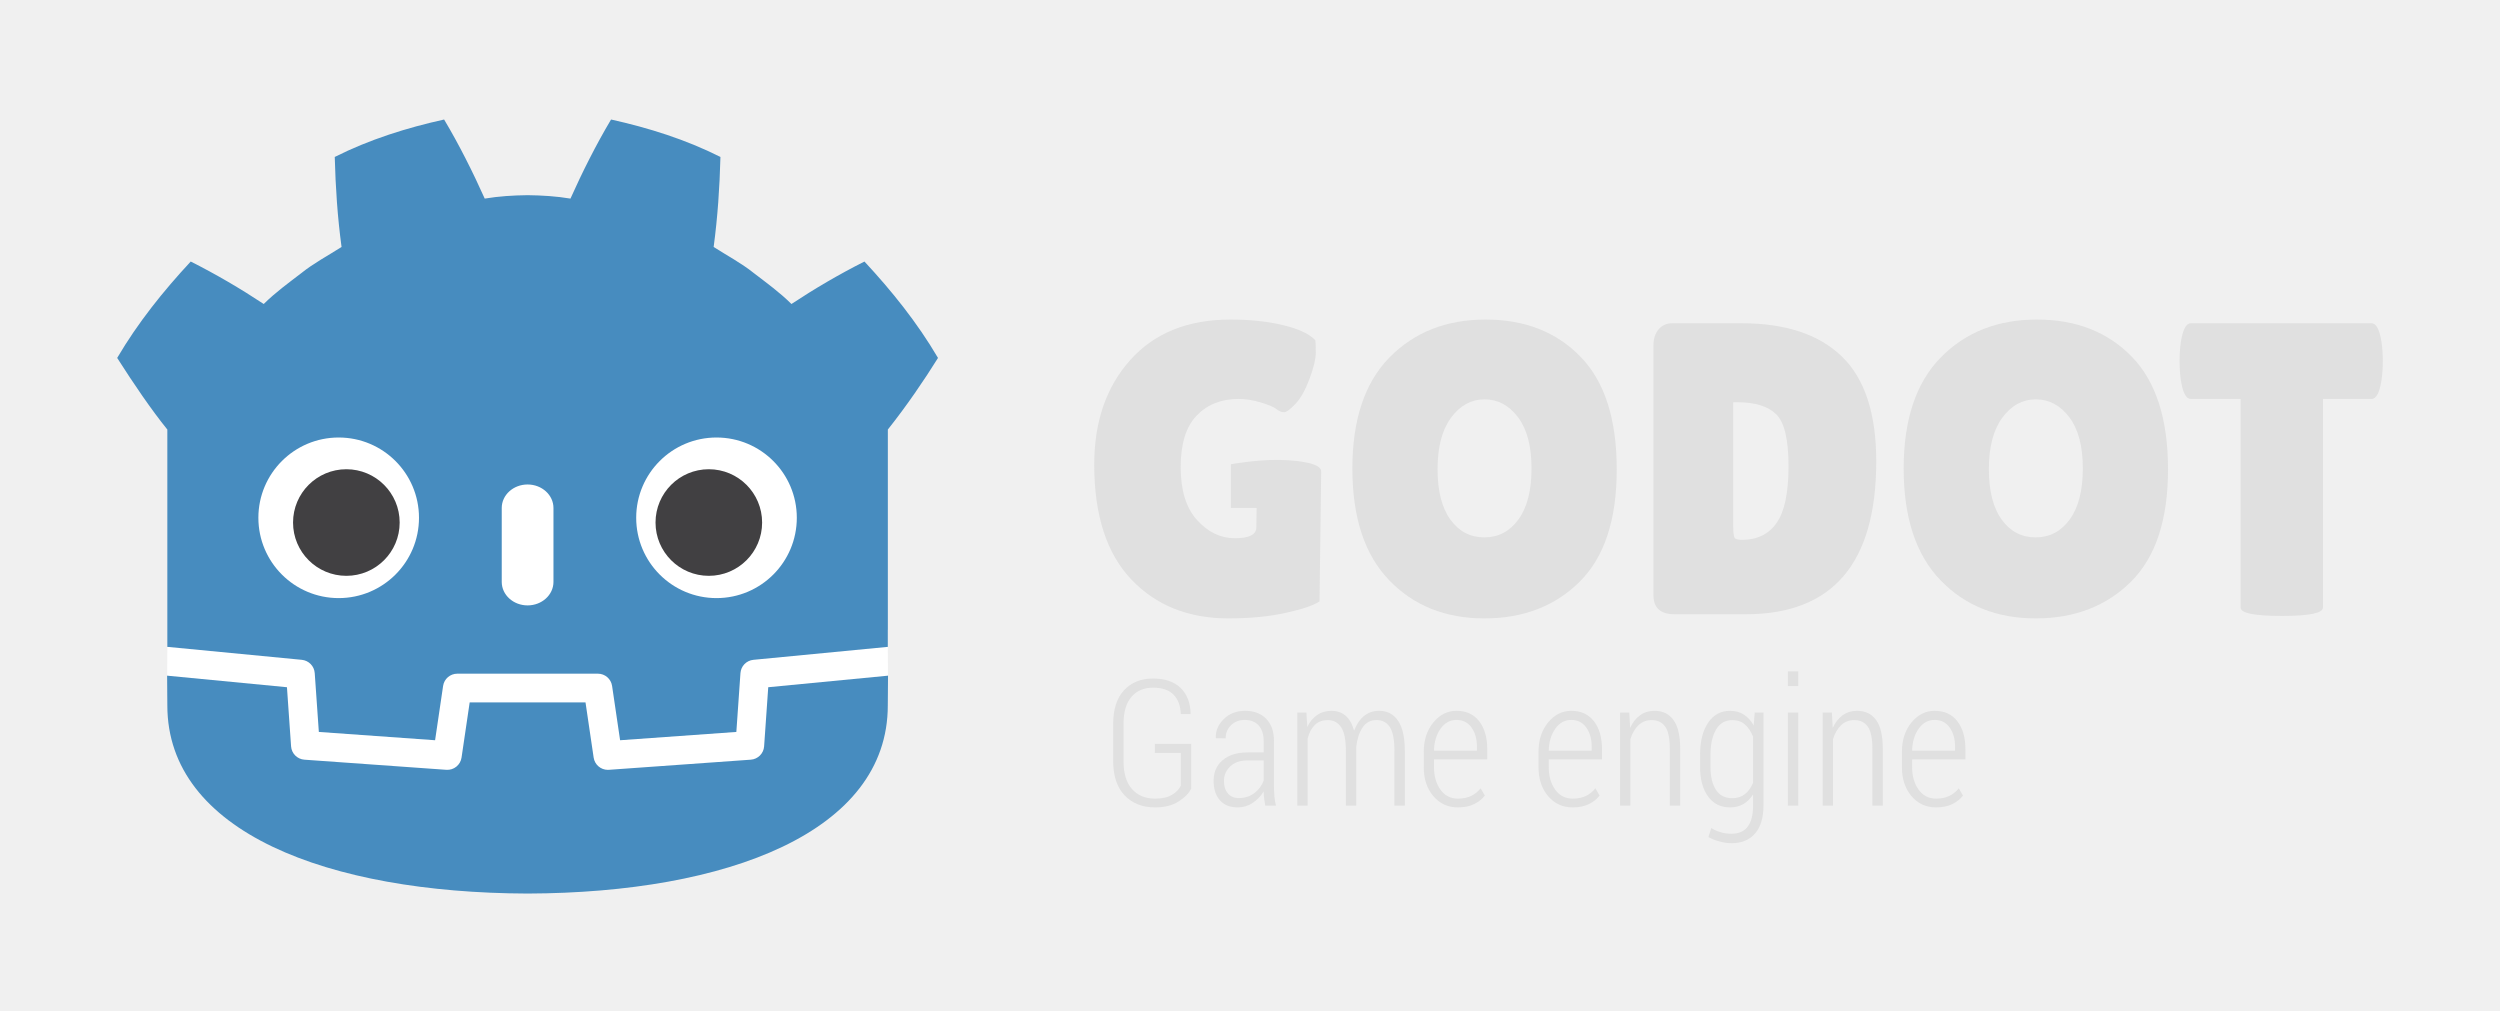
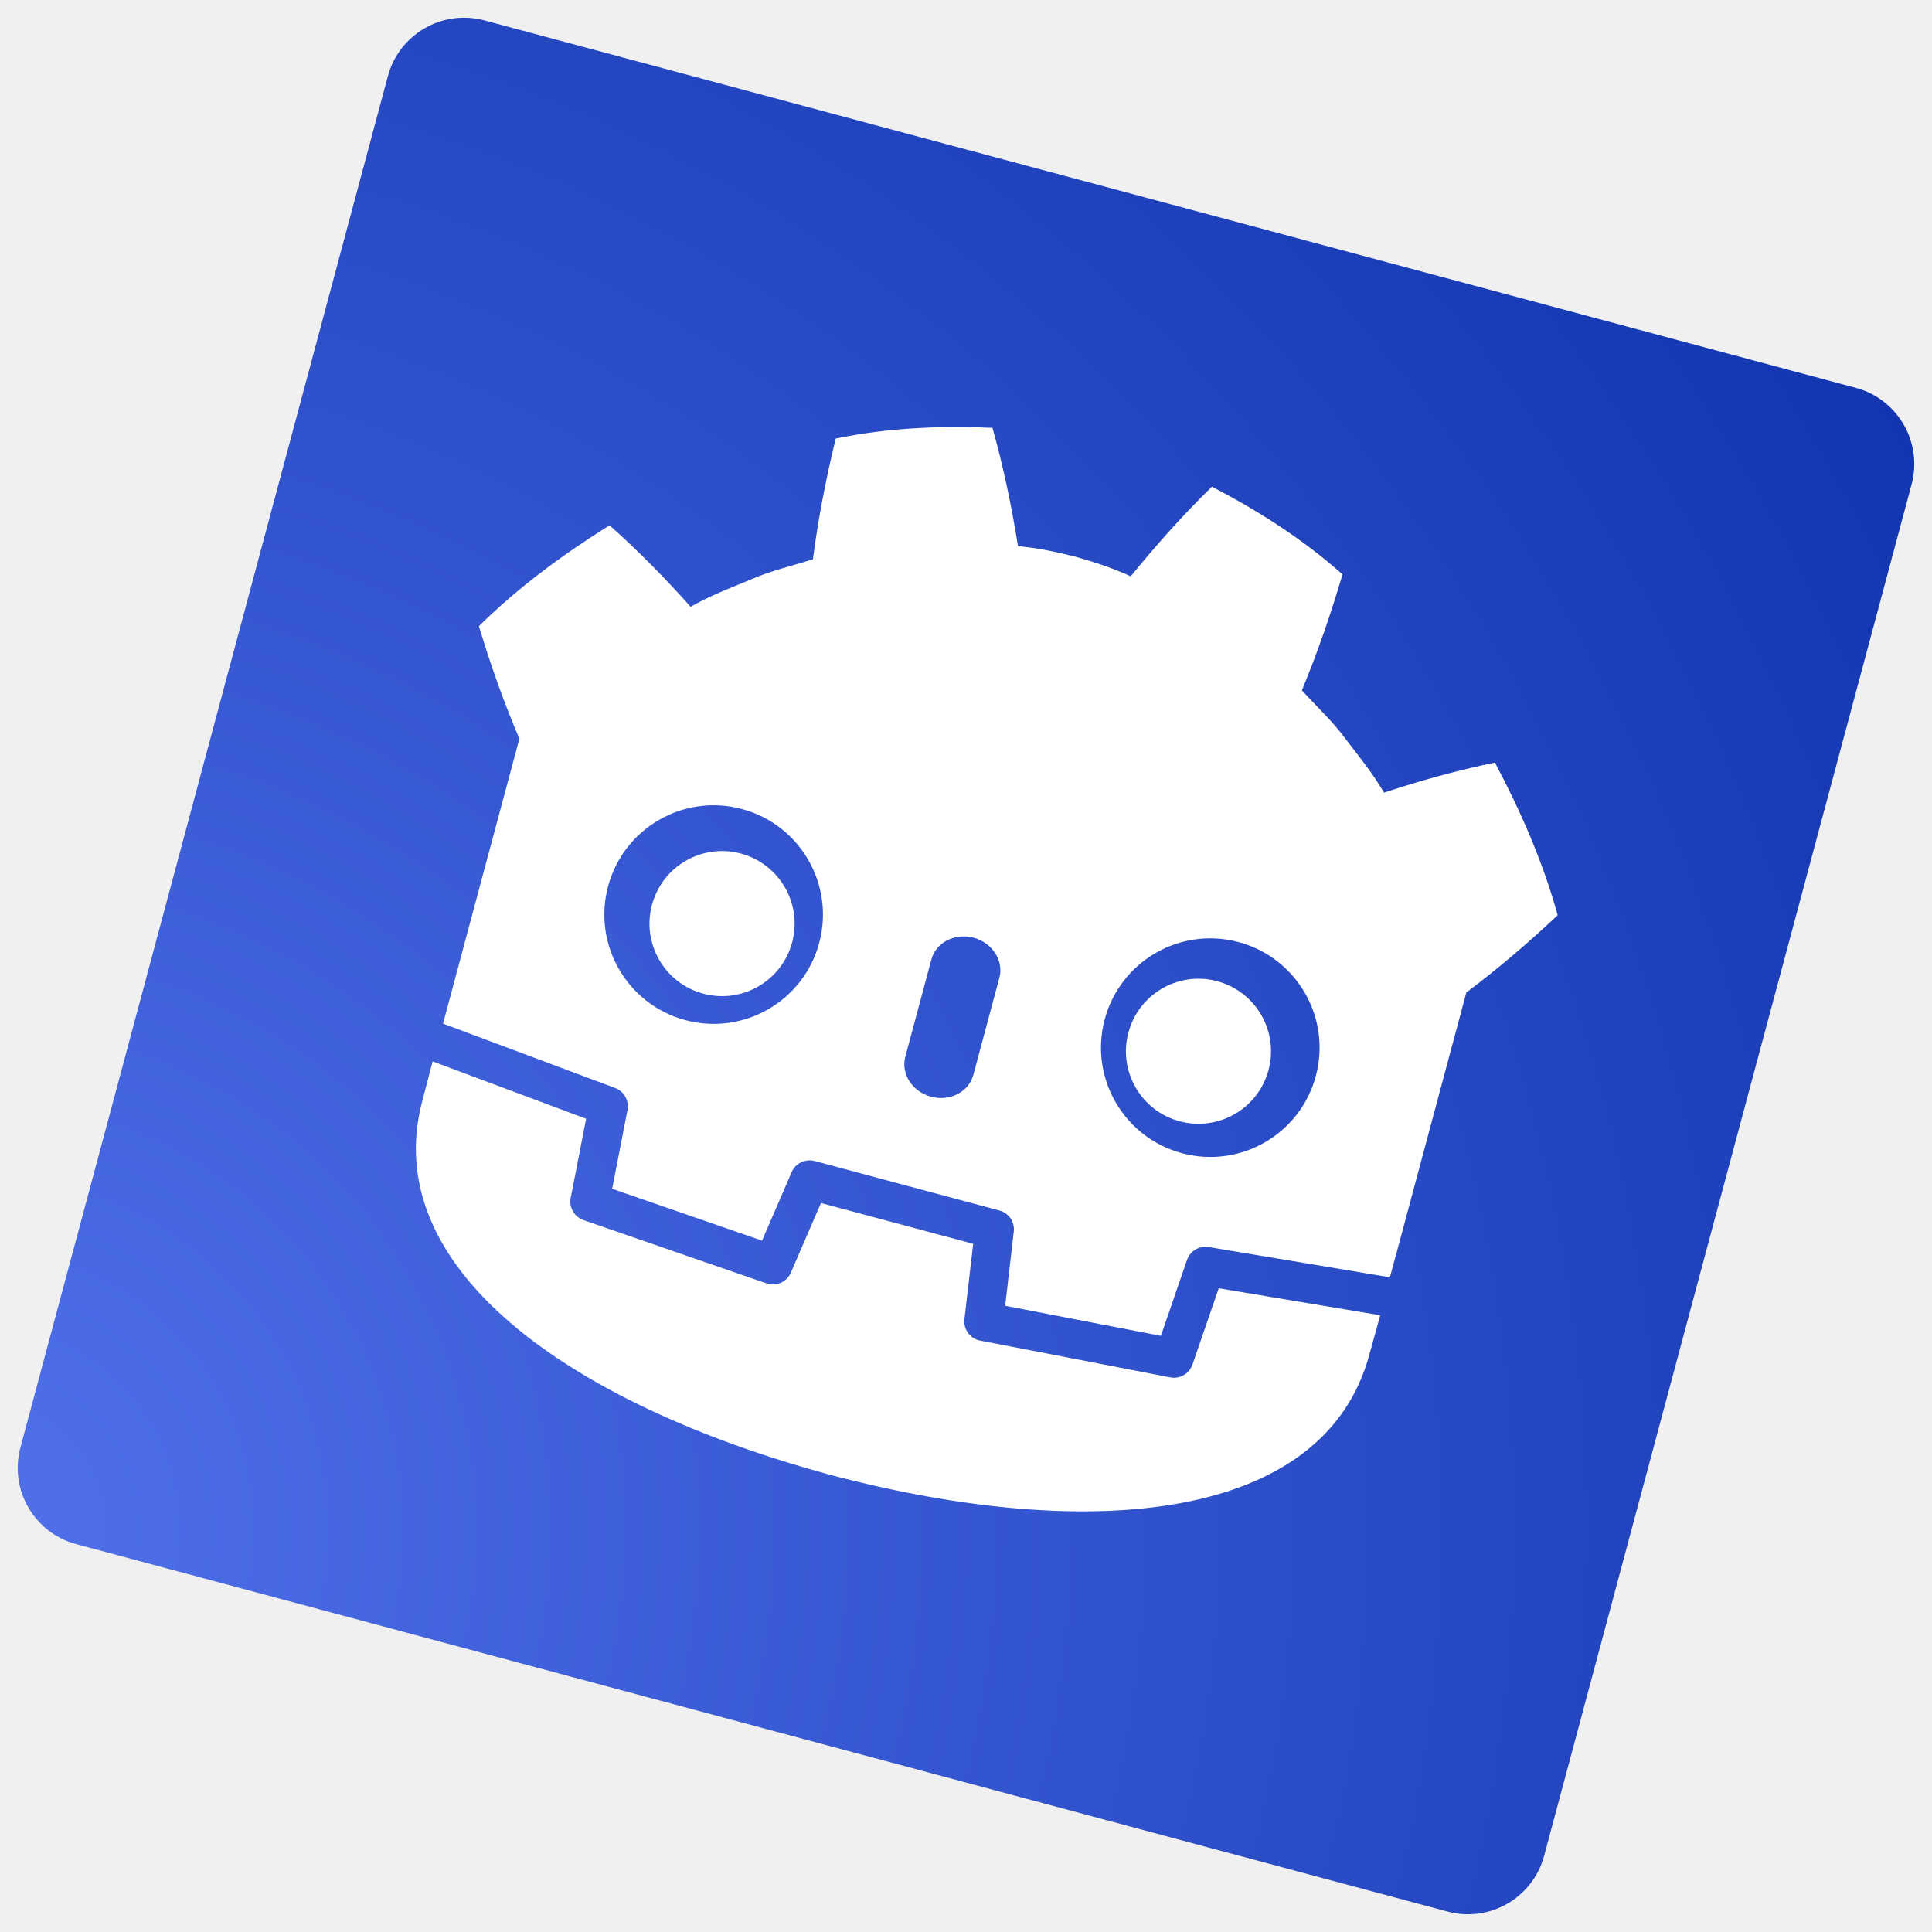
- <svg xmlns="http://www.w3.org/2000/svg" xml:space="preserve" width="1024" height="414" viewBox="0 0 960 388.125">
+ <svg xmlns="http://www.w3.org/2000/svg" width="128" height="128" viewBox="0 0 128 128" role="img" aria-labelledby="t d">
  <defs>
-     <clipPath id="a" clipPathUnits="userSpaceOnUse">
-       <path d="M 0,595.276 H 841.89 V 0 H 0 Z" />
-     </clipPath>
+     <radialGradient id="luau_gradient" cx="0" cy="0" r="1" gradientUnits="userSpaceOnUse" gradientTransform="translate(9.1312 116.255) rotate(-45) scale(192.142)">
+       <stop stop-color="#5071EA" />
+       <stop offset="1" stop-color="#00239F" />
+     </radialGradient>
  </defs>
-   <g clip-path="url(#a)" transform="matrix(1.25 0 0 -1.25 -94.25 597.499)">
-     <path fill="#e0e0e0" d="m 0,0 c -3.611,0 -6.636,-1.659 -9.09,-4.967 -2.441,-3.311 -3.668,-7.958 -3.668,-13.938 0,-5.993 1.166,-10.581 3.503,-13.778 2.333,-3.207 5.398,-4.804 9.2,-4.804 3.8,0 6.887,1.617 9.258,4.862 2.371,3.233 3.559,7.861 3.559,13.886 0,6.02 -1.227,10.654 -3.673,13.89 C 6.646,-1.617 3.616,0 0,0 m -0.055,-59.493 c -10.573,0 -19.195,3.46 -25.859,10.379 -6.655,6.925 -9.984,17.03 -9.984,30.314 0,13.292 3.367,23.356 10.101,30.209 6.736,6.844 15.431,10.269 26.082,10.269 10.649,0 19.251,-3.363 25.794,-10.109 6.555,-6.733 9.827,-16.94 9.827,-30.591 0,-13.661 -3.348,-23.822 -10.05,-30.49 -6.702,-6.654 -15.333,-9.981 -25.911,-9.981" transform="translate(531.45 355.316)scale(1.13105)" />
-     <path fill="#e0e0e0" d="m 0,0 v -33.768 c 0,-1.577 0.116,-2.571 0.342,-2.988 0.224,-0.415 0.903,-0.623 2.029,-0.623 4.144,0 7.283,1.548 9.429,4.634 2.151,3.083 3.215,8.216 3.215,15.405 0,7.192 -1.113,11.878 -3.325,14.055 C 9.467,-1.102 5.946,0 1.129,0 Z m -21.675,-52.392 v 67.735 c 0,1.883 0.468,3.369 1.413,4.471 0.939,1.085 2.161,1.636 3.671,1.636 H 2.263 c 11.965,0 21.053,-3.018 27.257,-9.04 6.215,-6.02 9.322,-15.499 9.322,-28.447 0,-27.7 -11.821,-41.547 -35.456,-41.547 h -19.302 c -3.836,0 -5.759,1.727 -5.759,5.192" transform="translate(607.851 354.431)scale(1.13105)" />
-     <path fill="#e0e0e0" d="m 0,0 c -3.612,0 -6.645,-1.659 -9.095,-4.967 -2.44,-3.311 -3.662,-7.958 -3.662,-13.938 0,-5.993 1.169,-10.581 3.499,-13.778 2.33,-3.207 5.398,-4.804 9.2,-4.804 3.801,0 6.89,1.617 9.258,4.862 2.372,3.233 3.56,7.861 3.56,13.886 0,6.02 -1.225,10.654 -3.671,13.89 C 6.642,-1.617 3.616,0 0,0 m -0.058,-59.493 c -10.577,0 -19.193,3.46 -25.851,10.379 -6.663,6.925 -9.993,17.03 -9.993,30.314 0,13.292 3.367,23.356 10.1,30.209 6.741,6.844 15.431,10.269 26.086,10.269 10.651,0 19.246,-3.363 25.797,-10.109 6.55,-6.733 9.822,-16.94 9.822,-30.591 0,-13.661 -3.349,-23.822 -10.05,-30.49 -6.699,-6.654 -15.338,-9.981 -25.911,-9.981" transform="translate(700.81 355.316)scale(1.13105)" />
-     <path fill="#e0e0e0" d="m 0,0 c 0,-1.496 -3.721,-2.255 -11.176,-2.255 -7.448,0 -11.18,0.759 -11.18,2.255 v 56.681 h -13.545 c -1.281,0 -2.185,1.727 -2.71,5.198 -0.226,1.652 -0.334,3.343 -0.334,5.077 0,1.724 0.108,3.422 0.334,5.077 0.525,3.462 1.429,5.202 2.71,5.202 h 49.112 c 1.279,0 2.179,-1.74 2.712,-5.202 0.221,-1.655 0.335,-3.353 0.335,-5.077 0,-1.734 -0.114,-3.425 -0.335,-5.077 C 15.39,58.408 14.49,56.681 13.211,56.681 H 0 Z" transform="translate(789.011 291.335)scale(1.13105)" />
-     <path fill="#e0e0e0" d="m 0,0 c -6.078,0.094 -13.034,-1.173 -13.034,-1.173 v -11.863 h 6.995 l -0.078,-5.288 c 0,-1.959 -1.942,-2.943 -5.815,-2.943 -3.878,0 -7.303,1.642 -10.274,4.917 -2.978,3.279 -4.459,8.072 -4.459,14.388 0,6.329 1.447,10.995 4.345,14.006 2.892,3.008 6.683,4.517 11.346,4.517 1.959,0 3.987,-0.316 6.096,-0.961 2.11,-0.639 3.519,-1.238 4.238,-1.799 0.713,-0.577 1.391,-0.85 2.032,-0.85 0.638,0 1.671,0.746 3.1,2.255 1.431,1.505 2.713,3.786 3.844,6.827 1.126,3.057 1.69,5.4 1.69,7.062 0,1.649 -0.036,2.786 -0.109,3.386 -1.581,1.73 -4.499,3.102 -8.755,4.122 -4.248,1.017 -9.011,1.522 -14.28,1.522 -11.594,0 -20.66,-3.65 -27.207,-10.95 -6.552,-7.303 -9.822,-16.783 -9.822,-28.452 0,-13.701 3.347,-24.087 10.041,-31.162 6.706,-7.074 15.51,-10.607 26.425,-10.607 5.87,0 11.08,0.505 15.632,1.522 4.557,1.013 7.586,2.053 9.093,3.105 l 0.452,35.33 C 11.496,-1.036 6.078,-0.104 0,0" transform="translate(468.265 336.713)scale(1.13105)" />
-     <path fill="#e0e0e0" d="m 0,0 c -0.624,-1.28 -1.771,-2.454 -3.449,-3.516 -1.676,-1.069 -3.805,-1.6 -6.391,-1.6 -3.412,0 -6.156,1.075 -8.24,3.249 -2.076,2.157 -3.116,5.266 -3.116,9.323 v 10.116 c 0,3.969 0.98,7.013 2.946,9.138 1.962,2.108 4.59,3.177 7.872,3.177 3.208,0 5.695,-0.844 7.455,-2.513 1.755,-1.675 2.677,-4.015 2.757,-7.003 L -0.21,20.238 h -2.619 c -0.094,2.29 -0.759,4.057 -2.01,5.305 -1.244,1.238 -3.095,1.864 -5.539,1.864 -2.473,0 -4.432,-0.837 -5.866,-2.516 -1.43,-1.675 -2.143,-4.103 -2.143,-7.293 V 7.424 c 0,-3.308 0.771,-5.83 2.311,-7.567 1.54,-1.724 3.616,-2.588 6.236,-2.588 1.913,0 3.451,0.339 4.602,1.033 1.155,0.684 1.956,1.519 2.409,2.51 v 8.861 h -7.06 v 2.463 H 0 Z" transform="translate(441.347 235.751)scale(1.13105)" />
-     <path fill="#e0e0e0" d="m 0,0 c 1.553,0 2.936,0.44 4.144,1.336 1.21,0.9 2.058,2.037 2.561,3.422 v 5.468 H 2.213 c -1.91,0 -3.44,-0.541 -4.585,-1.623 C -3.52,7.528 -4.088,6.185 -4.088,4.588 -4.088,3.239 -3.733,2.131 -3.014,1.277 -2.296,0.42 -1.292,0 0,0 M 7.124,-2.04 C 6.984,-1.164 6.875,-0.453 6.806,0.104 6.739,0.671 6.705,1.235 6.705,1.808 5.938,0.554 4.948,-0.486 3.725,-1.301 2.504,-2.122 1.146,-2.529 -0.35,-2.529 c -2.092,0 -3.701,0.648 -4.84,1.946 -1.132,1.303 -1.704,3.059 -1.704,5.276 0,2.343 0.823,4.223 2.473,5.618 1.649,1.395 3.89,2.092 6.709,2.092 h 4.417 v 3.106 c 0,1.786 -0.456,3.193 -1.351,4.21 -0.914,1.004 -2.17,1.512 -3.791,1.512 -1.508,0 -2.752,-0.479 -3.728,-1.45 -0.973,-0.965 -1.456,-2.144 -1.456,-3.549 l -2.623,0.023 -0.046,0.137 c -0.074,1.906 0.647,3.591 2.168,5.084 1.515,1.489 3.459,2.229 5.825,2.229 2.338,0 4.22,-0.711 5.657,-2.128 1.429,-1.431 2.146,-3.471 2.146,-6.124 V 3.057 c 0,-0.903 0.042,-1.78 0.121,-2.617 0.081,-0.848 0.212,-1.665 0.417,-2.48 z" transform="translate(456.015 232.825)scale(1.13105)" />
-     <path fill="#e0e0e0" d="m 0,0 0.24,-3.923 c 0.664,1.404 1.554,2.486 2.657,3.255 1.107,0.759 2.41,1.138 3.906,1.138 1.527,0 2.814,-0.444 3.852,-1.343 1.039,-0.896 1.805,-2.252 2.292,-4.074 0.623,1.682 1.505,3.011 2.65,3.973 1.145,0.964 2.534,1.444 4.143,1.444 2.217,0 3.937,-0.897 5.156,-2.692 1.224,-1.799 1.834,-4.559 1.834,-8.288 v -14.765 h -2.823 v 14.814 c 0,3.1 -0.429,5.283 -1.263,6.538 -0.839,1.257 -2.042,1.89 -3.598,1.89 -1.637,0 -2.915,-0.691 -3.834,-2.096 -0.914,-1.405 -1.478,-3.161 -1.683,-5.282 v -0.655 -15.209 H 10.72 v 14.798 c 0,3.027 -0.424,5.194 -1.292,6.488 -0.864,1.294 -2.066,1.936 -3.609,1.936 -1.475,0 -2.668,-0.45 -3.562,-1.342 -0.9,-0.897 -1.54,-2.125 -1.928,-3.683 V -25.275 H -2.477 V 0 Z" transform="translate(476.73 259.105)scale(1.13105)" />
-     <path fill="#e0e0e0" d="m 0,0 c -1.758,0 -3.202,-0.802 -4.334,-2.402 -1.133,-1.606 -1.718,-3.585 -1.765,-5.944 h 11.66 v 1.082 c 0,2.086 -0.489,3.823 -1.469,5.201 C 3.106,-0.684 1.745,0 0,0 m 0.397,-23.76 c -2.725,0 -4.954,1.026 -6.685,3.073 -1.726,2.043 -2.591,4.657 -2.591,7.841 v 4.197 c 0,3.19 0.867,5.85 2.602,7.965 1.739,2.105 3.828,3.158 6.277,3.158 2.648,0 4.699,-0.939 6.164,-2.823 1.468,-1.887 2.201,-4.422 2.201,-7.603 v -2.773 H -6.099 v -2.102 c 0,-2.447 0.586,-4.484 1.752,-6.11 1.168,-1.63 2.755,-2.438 4.744,-2.438 1.382,0 2.585,0.244 3.588,0.724 1.003,0.491 1.863,1.179 2.578,2.082 l 1.149,-1.988 C 6.949,-21.525 5.96,-22.307 4.753,-22.887 3.549,-23.464 2.094,-23.76 0.397,-23.76" transform="translate(522.823 256.839)scale(1.13105)" />
-     <path fill="#e0e0e0" d="M 0,0 C -1.763,0 -3.21,-0.802 -4.341,-2.402 -5.467,-4.008 -6.053,-5.987 -6.104,-8.346 H 5.559 v 1.082 c 0,2.086 -0.488,3.823 -1.474,5.201 C 3.104,-0.684 1.744,0 0,0 m 0.394,-23.76 c -2.726,0 -4.951,1.026 -6.679,3.073 -1.733,2.043 -2.6,4.657 -2.6,7.841 v 4.197 c 0,3.19 0.871,5.85 2.602,7.965 1.744,2.105 3.834,3.158 6.283,3.158 2.643,0 4.703,-0.939 6.164,-2.823 1.463,-1.887 2.197,-4.422 2.197,-7.603 v -2.773 H -6.104 v -2.102 c 0,-2.447 0.587,-4.484 1.76,-6.11 1.162,-1.63 2.742,-2.438 4.738,-2.438 1.387,0 2.585,0.244 3.585,0.724 1.007,0.491 1.866,1.179 2.589,2.082 l 1.141,-1.988 c -0.764,-0.968 -1.75,-1.75 -2.959,-2.33 -1.204,-0.577 -2.658,-0.873 -4.356,-0.873" transform="translate(558.08 256.839)scale(1.13105)" />
-     <path fill="#e0e0e0" d="m 0,0 0.23,-4.178 c 0.674,1.483 1.564,2.634 2.682,3.435 1.108,0.805 2.413,1.213 3.914,1.213 2.258,0 3.988,-0.835 5.189,-2.513 1.214,-1.675 1.815,-4.279 1.815,-7.812 v -15.42 h -2.825 v 15.394 c 0,2.888 -0.423,4.905 -1.264,6.075 -0.836,1.17 -2.065,1.753 -3.665,1.753 -1.435,0 -2.638,-0.466 -3.603,-1.414 C 1.504,-4.406 0.782,-5.657 0.301,-7.234 V -25.275 H -2.504 V 0 Z" transform="translate(575.917 259.105)scale(1.13105)" />
-     <path fill="#e0e0e0" d="m 0,0 c 0,-2.565 0.486,-4.605 1.472,-6.123 0.974,-1.532 2.457,-2.288 4.436,-2.288 1.356,0 2.498,0.361 3.435,1.101 0.934,0.74 1.672,1.77 2.218,3.077 v 12.52 c -0.525,1.346 -1.246,2.434 -2.157,3.272 -0.91,0.824 -2.062,1.238 -3.448,1.238 -1.975,0 -3.468,-0.86 -4.46,-2.587 C 0.497,8.48 0,6.224 0,3.454 Z m -2.833,3.454 c 0,3.582 0.723,6.459 2.177,8.627 1.442,2.157 3.448,3.239 6.004,3.239 1.419,0 2.664,-0.346 3.728,-1.04 1.066,-0.681 1.947,-1.678 2.654,-2.946 l 0.274,3.516 h 2.381 v -25.298 c 0,-3.239 -0.751,-5.749 -2.26,-7.525 -1.511,-1.769 -3.657,-2.665 -6.428,-2.665 -0.996,0 -2.067,0.156 -3.212,0.459 -1.147,0.303 -2.162,0.701 -3.052,1.2 l 0.776,2.463 c 0.759,-0.492 1.608,-0.873 2.548,-1.141 0.932,-0.277 1.895,-0.41 2.894,-0.41 2.009,0 3.498,0.645 4.46,1.932 0.966,1.304 1.45,3.19 1.45,5.687 v 3.057 c -0.717,-1.138 -1.597,-2.011 -2.64,-2.614 -1.039,-0.606 -2.253,-0.909 -3.622,-0.909 -2.539,0 -4.53,0.994 -5.968,2.982 C -2.11,-5.948 -2.833,-3.301 -2.833,0 Z" transform="translate(600.869 242.309)scale(1.13105)" />
-     <path fill="#e0e0e0" d="m 627.823,230.518 h -3.201 v 28.587 h 3.201 z m 0,36.726 h -3.201 v 4.504 h 3.201 z" />
-     <path fill="#e0e0e0" d="m 0,0 0.23,-4.178 c 0.676,1.483 1.562,2.634 2.678,3.435 1.115,0.805 2.422,1.213 3.916,1.213 2.258,0 3.995,-0.835 5.199,-2.513 1.211,-1.675 1.807,-4.279 1.807,-7.812 v -15.42 h -2.825 v 15.394 c 0,2.888 -0.422,4.905 -1.261,6.075 -0.843,1.17 -2.063,1.753 -3.668,1.753 -1.434,0 -2.635,-0.466 -3.599,-1.414 C 1.51,-4.406 0.785,-5.657 0.306,-7.234 V -25.275 H -2.503 V 0 Z" transform="translate(638.154 259.105)scale(1.13105)" />
-     <path fill="#e0e0e0" d="M 0,0 C -1.763,0 -3.208,-0.802 -4.334,-2.402 -5.463,-4.008 -6.052,-5.987 -6.102,-8.346 H 5.56 v 1.082 c 0,2.086 -0.486,3.823 -1.47,5.201 C 3.109,-0.684 1.747,0 0,0 m 0.401,-23.76 c -2.733,0 -4.958,1.026 -6.681,3.073 -1.73,2.043 -2.595,4.657 -2.595,7.841 v 4.197 c 0,3.19 0.865,5.85 2.6,7.965 1.739,2.105 3.831,3.158 6.275,3.158 2.646,0 4.706,-0.939 6.172,-2.823 1.462,-1.887 2.195,-4.422 2.195,-7.603 v -2.773 H -6.102 v -2.102 c 0,-2.447 0.59,-4.484 1.757,-6.11 1.166,-1.63 2.748,-2.438 4.746,-2.438 1.382,0 2.579,0.244 3.578,0.724 1.012,0.491 1.869,1.179 2.591,2.082 l 1.147,-1.988 c -0.769,-0.968 -1.755,-1.75 -2.962,-2.33 -1.203,-0.577 -2.658,-0.873 -4.354,-0.873" transform="translate(669.709 256.839)scale(1.13105)" />
-     <path fill="#fff" d="m 0,0 c 0,0 -0.325,1.994 -0.515,1.976 l -36.182,-3.491 c -2.879,-0.278 -5.115,-2.574 -5.317,-5.459 l -0.994,-14.247 -27.992,-1.997 -1.904,12.912 c -0.424,2.872 -2.932,5.037 -5.835,5.037 h -38.188 c -2.902,0 -5.41,-2.165 -5.834,-5.037 l -1.905,-12.912 -27.992,1.997 -0.994,14.247 c -0.202,2.886 -2.438,5.182 -5.317,5.46 l -36.2,3.49 c -0.187,0.018 -0.324,-1.978 -0.511,-1.978 l -0.049,-7.83 30.658,-4.944 1.004,-14.374 c 0.203,-2.91 2.551,-5.263 5.463,-5.472 l 38.551,-2.75 c 0.146,-0.01 0.29,-0.016 0.434,-0.016 2.897,0 5.401,2.166 5.825,5.038 l 1.959,13.286 h 28.005 l 1.959,-13.286 c 0.423,-2.871 2.93,-5.037 5.831,-5.037 0.142,0 0.284,0.005 0.423,0.015 l 38.556,2.75 c 2.911,0.209 5.26,2.562 5.463,5.472 l 1.003,14.374 30.645,4.966 z" transform="translate(348.131 279.267)scale(1.13105)" />
-     <path fill="#478cbf" d="m 0,0 v -47.514 -6.035 -5.492 c 0.108,-0.001 0.216,-0.005 0.323,-0.015 l 36.196,-3.49 c 1.896,-0.183 3.382,-1.709 3.514,-3.609 l 1.116,-15.978 31.574,-2.253 2.175,14.747 c 0.282,1.912 1.922,3.329 3.856,3.329 h 38.188 c 1.933,0 3.573,-1.417 3.855,-3.329 l 2.175,-14.747 31.575,2.253 1.115,15.978 c 0.133,1.9 1.618,3.425 3.514,3.609 l 36.182,3.49 c 0.107,0.01 0.214,0.014 0.322,0.015 v 4.711 l 0.015,0.005 V 0 c 5.097,6.416 9.923,13.494 13.621,19.449 -5.651,9.62 -12.575,18.217 -19.976,26.182 -6.864,-3.455 -13.531,-7.369 -19.828,-11.534 -3.151,3.132 -6.7,5.694 -10.186,8.372 -3.425,2.751 -7.285,4.768 -10.946,7.118 1.09,8.117 1.629,16.108 1.846,24.448 -9.446,4.754 -19.519,7.906 -29.708,10.17 -4.068,-6.837 -7.788,-14.241 -11.028,-21.479 -3.842,0.642 -7.702,0.88 -11.567,0.926 v 0.006 c -0.027,0 -0.052,-0.006 -0.075,-0.006 -0.024,0 -0.049,0.006 -0.073,0.006 V 63.652 C 93.903,63.606 90.046,63.368 86.203,62.726 82.965,69.964 79.247,77.368 75.173,84.205 64.989,81.941 54.915,78.789 45.47,74.035 45.686,65.695 46.225,57.704 47.318,49.587 43.65,47.237 39.795,45.22 36.369,42.469 32.888,39.791 29.333,37.229 26.181,34.097 19.884,38.262 13.219,42.176 6.353,45.631 -1.048,37.666 -7.968,29.069 -13.621,19.449 -9.178,12.475 -4.413,5.466 0,0 Z" transform="translate(126.806 346.045)scale(1.13105)" />
-     <path fill="#478cbf" d="m 0,0 -1.121,-16.063 c -0.135,-1.936 -1.675,-3.477 -3.611,-3.616 l -38.555,-2.751 c -0.094,-0.007 -0.188,-0.01 -0.281,-0.01 -1.916,0 -3.569,1.406 -3.852,3.33 l -2.211,14.994 H -81.09 l -2.211,-14.994 c -0.297,-2.018 -2.101,-3.469 -4.133,-3.32 l -38.555,2.751 c -1.936,0.139 -3.476,1.68 -3.611,3.616 L -130.721,0 -163.268,3.138 c 0.015,-3.498 0.06,-7.33 0.06,-8.093 0,-34.374 43.605,-50.896 97.781,-51.086 h 0.066 0.067 c 54.176,0.19 97.766,16.712 97.766,51.086 0,0.777 0.047,4.593 0.063,8.093 z" transform="translate(311.403 266.884)scale(1.13105)" />
-     <path fill="#fff" d="m 0,0 c 0,-12.052 -9.765,-21.815 -21.813,-21.815 -12.042,0 -21.81,9.763 -21.81,21.815 0,12.044 9.768,21.802 21.81,21.802 C -9.765,21.802 0,12.044 0,0" transform="translate(204.114 318.938)scale(1.13105)" />
-     <path fill="#414042" d="m 0,0 c 0,-7.994 -6.479,-14.473 -14.479,-14.473 -7.996,0 -14.479,6.479 -14.479,14.473 0,7.994 6.483,14.479 14.479,14.479 C -6.479,14.479 0,7.994 0,0" transform="translate(198.177 317.474)scale(1.13105)" />
-     <path fill="#fff" d="m 0,0 c -3.878,0 -7.021,2.858 -7.021,6.381 v 20.081 c 0,3.52 3.143,6.381 7.021,6.381 3.878,0 7.028,-2.861 7.028,-6.381 V 6.381 C 7.028,2.858 3.878,0 0,0" transform="translate(237.475 292.02)scale(1.13105)" />
-     <path fill="#fff" d="m 0,0 c 0,-12.052 9.765,-21.815 21.815,-21.815 12.041,0 21.808,9.763 21.808,21.815 0,12.044 -9.767,21.802 -21.808,21.802 C 9.765,21.802 0,12.044 0,0" transform="translate(270.84 318.938)scale(1.13105)" />
-     <path fill="#414042" d="m 0,0 c 0,-7.994 6.477,-14.473 14.471,-14.473 8.002,0 14.479,6.479 14.479,14.473 0,7.994 -6.477,14.479 -14.479,14.479 C 6.477,14.479 0,7.994 0,0" transform="translate(276.778 317.474)scale(1.13105)" />
+   <g transform="rotate(15 64 64)">
+     <rect x="11.744" y="11.744" width="104.511" height="104.511" rx="5.226" fill="url(#luau_gradient)" />
+     <path fill="#fff" transform="translate(27.000 26.998) scale(3.0833)" d="M9.56.683c-1.096.244-2.181.583-3.198 1.095.023.898.081 1.758.199 2.632-.395.253-.81.47-1.178.766-.375.288-.758.564-1.097.901-.678-.448-1.396-.869-2.135-1.241C1.353 5.693.608 6.619 0 7.655c.458.741.936 1.435 1.452 2.094h.014v6.356c.012 0 .023 0 .035.003l3.896.376c.204.02.364.184.378.389l.12 1.72 3.399.242.234-1.587c.03-.206.207-.358.415-.358h4.111c.208 0 .385.152.415.358l.234 1.587 3.399-.242.12-1.72a.42.42 0 01.378-.389l3.895-.376c.012 0 .023-.003.035-.003v-.507h.002V9.75h.014c.516-.659.994-1.353 1.452-2.094-.608-1.036-1.354-1.961-2.151-2.819-.739.372-1.457.793-2.135 1.241-.339-.337-.721-.613-1.096-.901-.369-.296-.784-.513-1.178-.766.117-.874.175-1.734.199-2.632-1.017-.512-2.101-.851-3.198-1.095-.438.736-.838 1.533-1.187 2.312-.414-.069-.829-.094-1.246-.099h-.016c-.417.005-.832.03-1.246.099-.349-.779-.749-1.576-1.188-2.312l.001-.001zM6.476 9.989c1.297 0 2.349 1.051 2.349 2.348s-1.052 2.348-2.349 2.348c-1.296 0-2.348-1.051-2.348-2.348 0-1.297 1.051-2.348 2.348-2.348zm11.049 0c1.296 0 2.348 1.051 2.348 2.348s-1.051 2.348-2.348 2.348-2.349-1.051-2.349-2.348c0-1.297 1.051-2.348 2.349-2.348zm-10.824.93c-.861 0-1.559.698-1.559 1.559s.698 1.558 1.559 1.558c.861 0 1.559-.698 1.559-1.558 0-.86-.697-1.559-1.559-1.559zm10.598 0c-.861 0-1.558.698-1.558 1.559s.697 1.558 1.558 1.558c.861 0 1.559-.698 1.559-1.558 0-.86-.697-1.559-1.559-1.559zm-5.298.453c.417 0 .757.308.757.687v2.162c0 .379-.339.687-.757.687s-.756-.308-.756-.687V12.059c0-.379.339-.687.756-.687zM1.46 16.946c.002.377.006.789.006.871 0 3.701 4.694 5.479 10.527 5.5h.014c5.832-.02 10.526-1.799 10.526-5.5 0-.084.005-.495.007-.871l-3.502.338-.121 1.729a.421.421 0 01-.389.39l-4.181.296a.42.42 0 01-.415-.358l-.238-1.614h-3.386l-.238 1.614a.419.419 0 01-.445.357l-4.151-.296c-.208-.015-.375-.181-.389-.389l-.12-1.729-3.504-.337z" />
  </g>
</svg>
